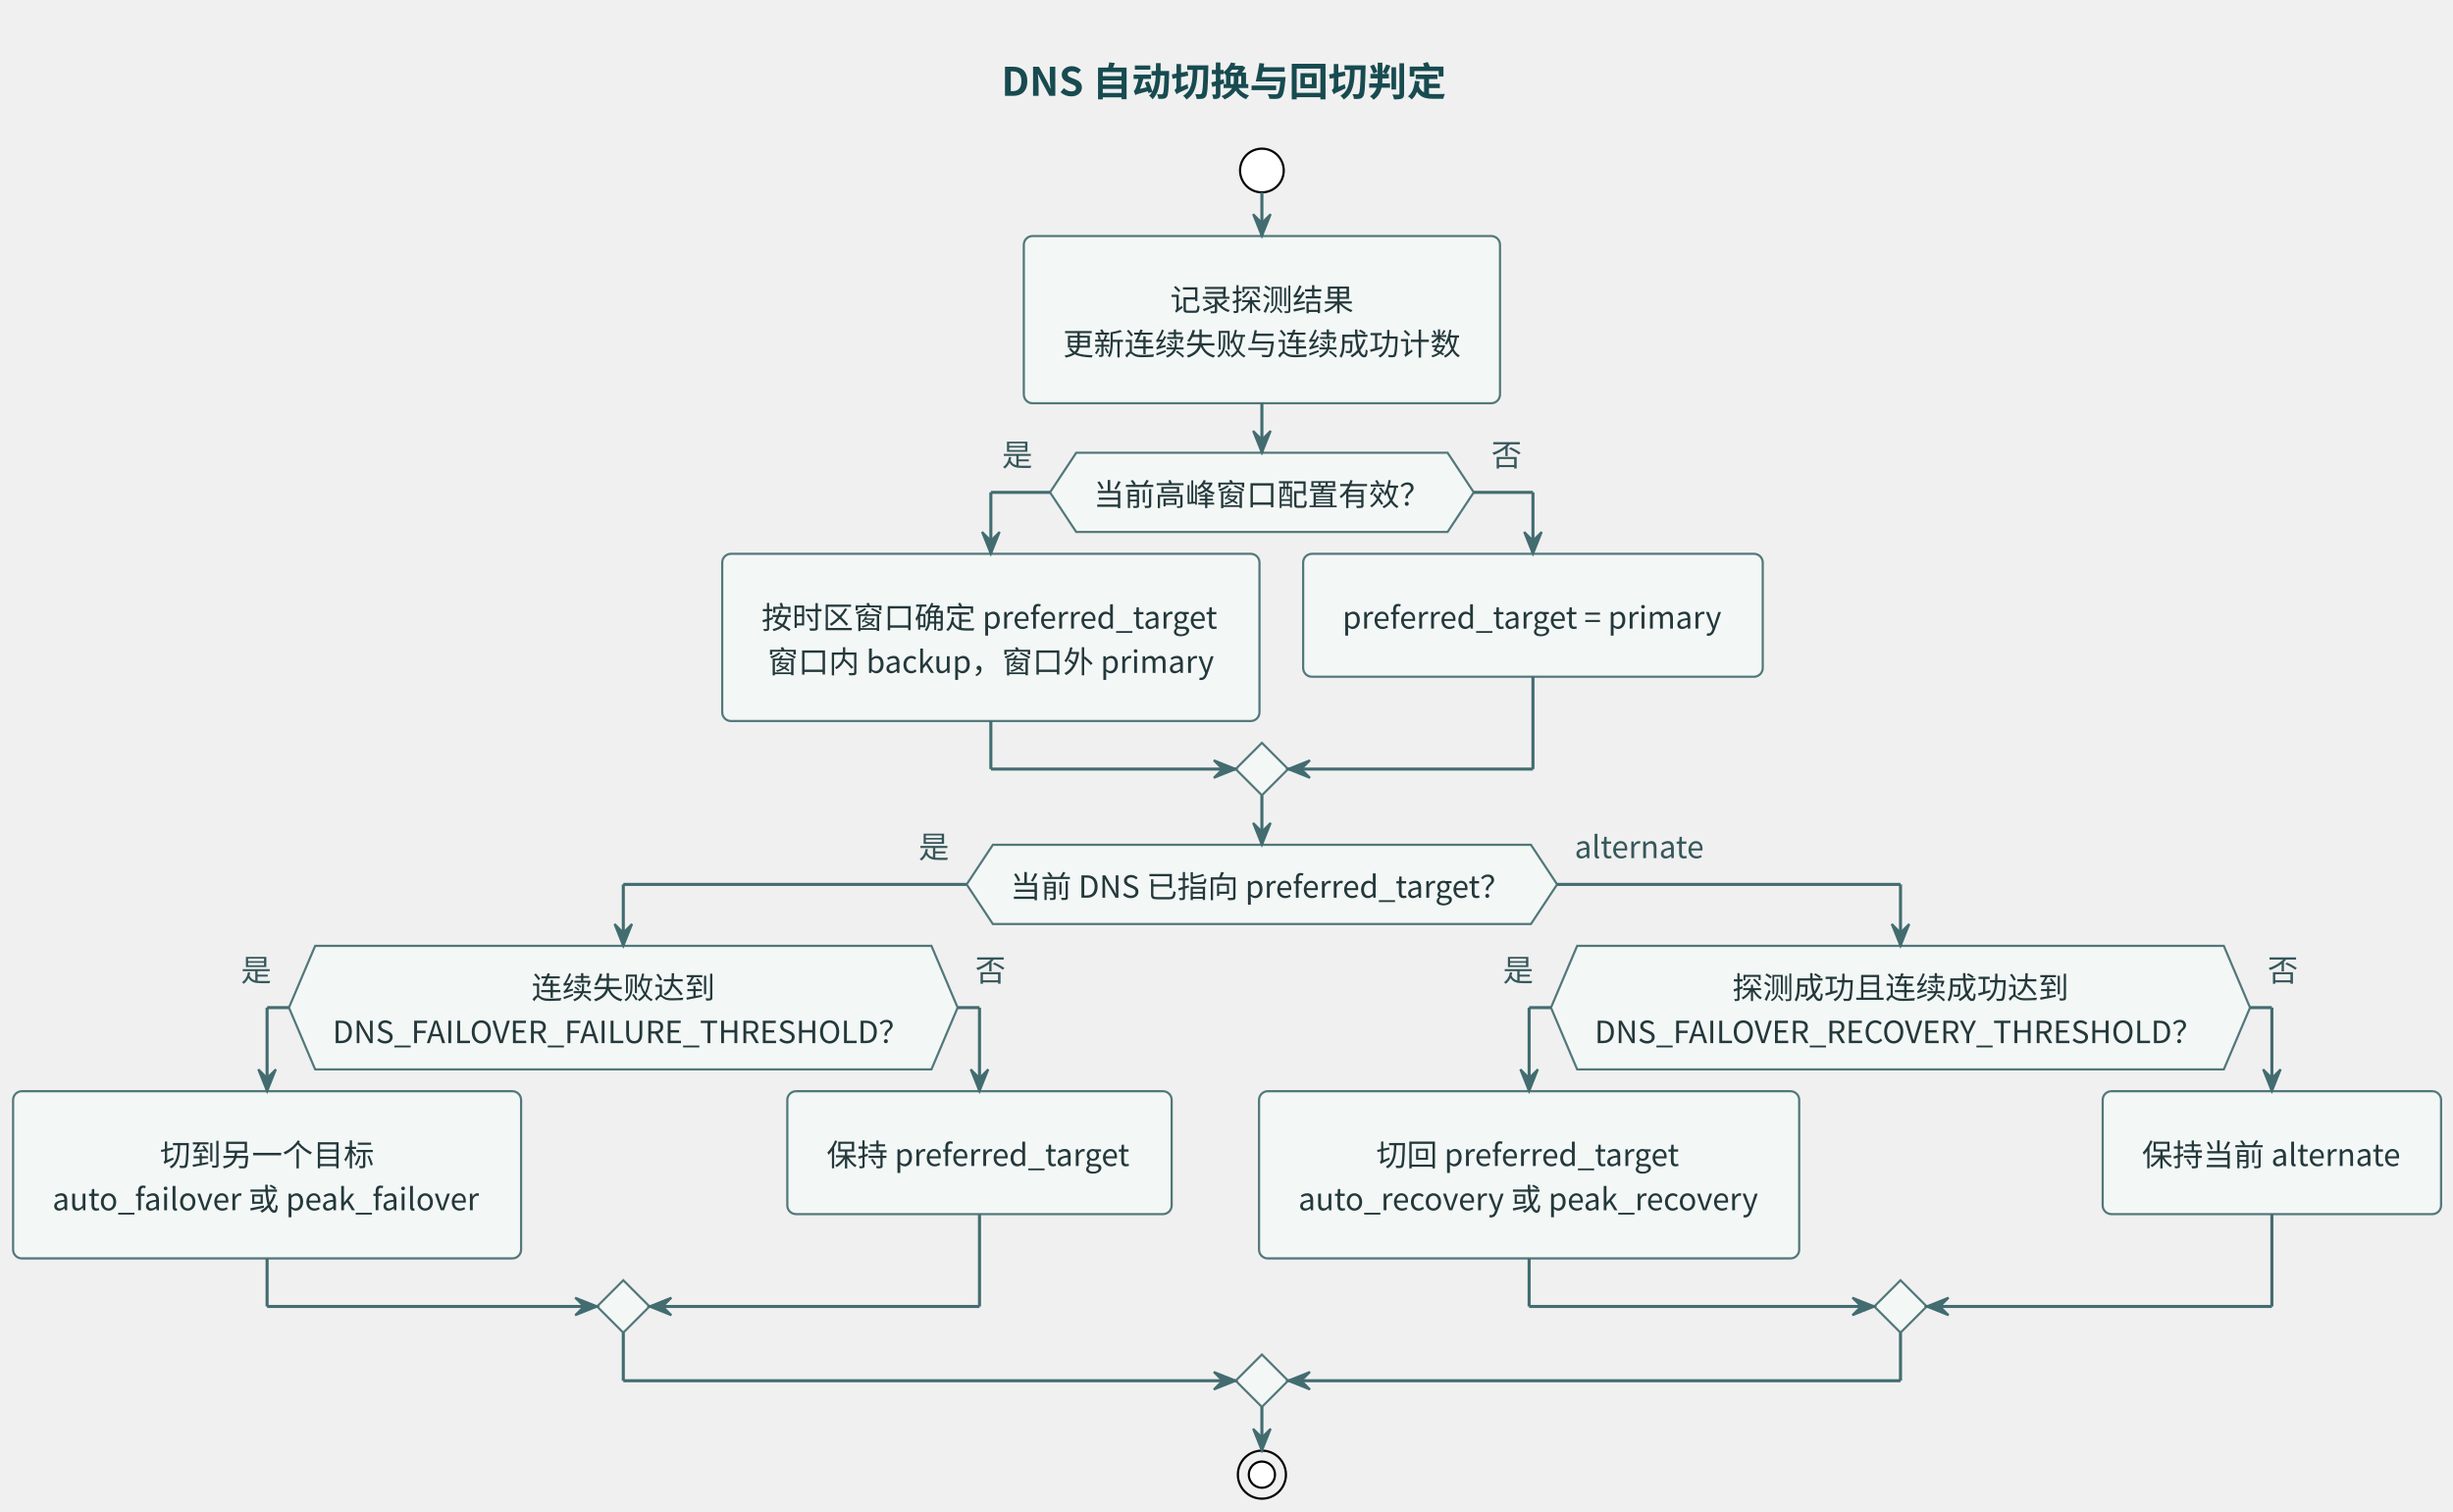
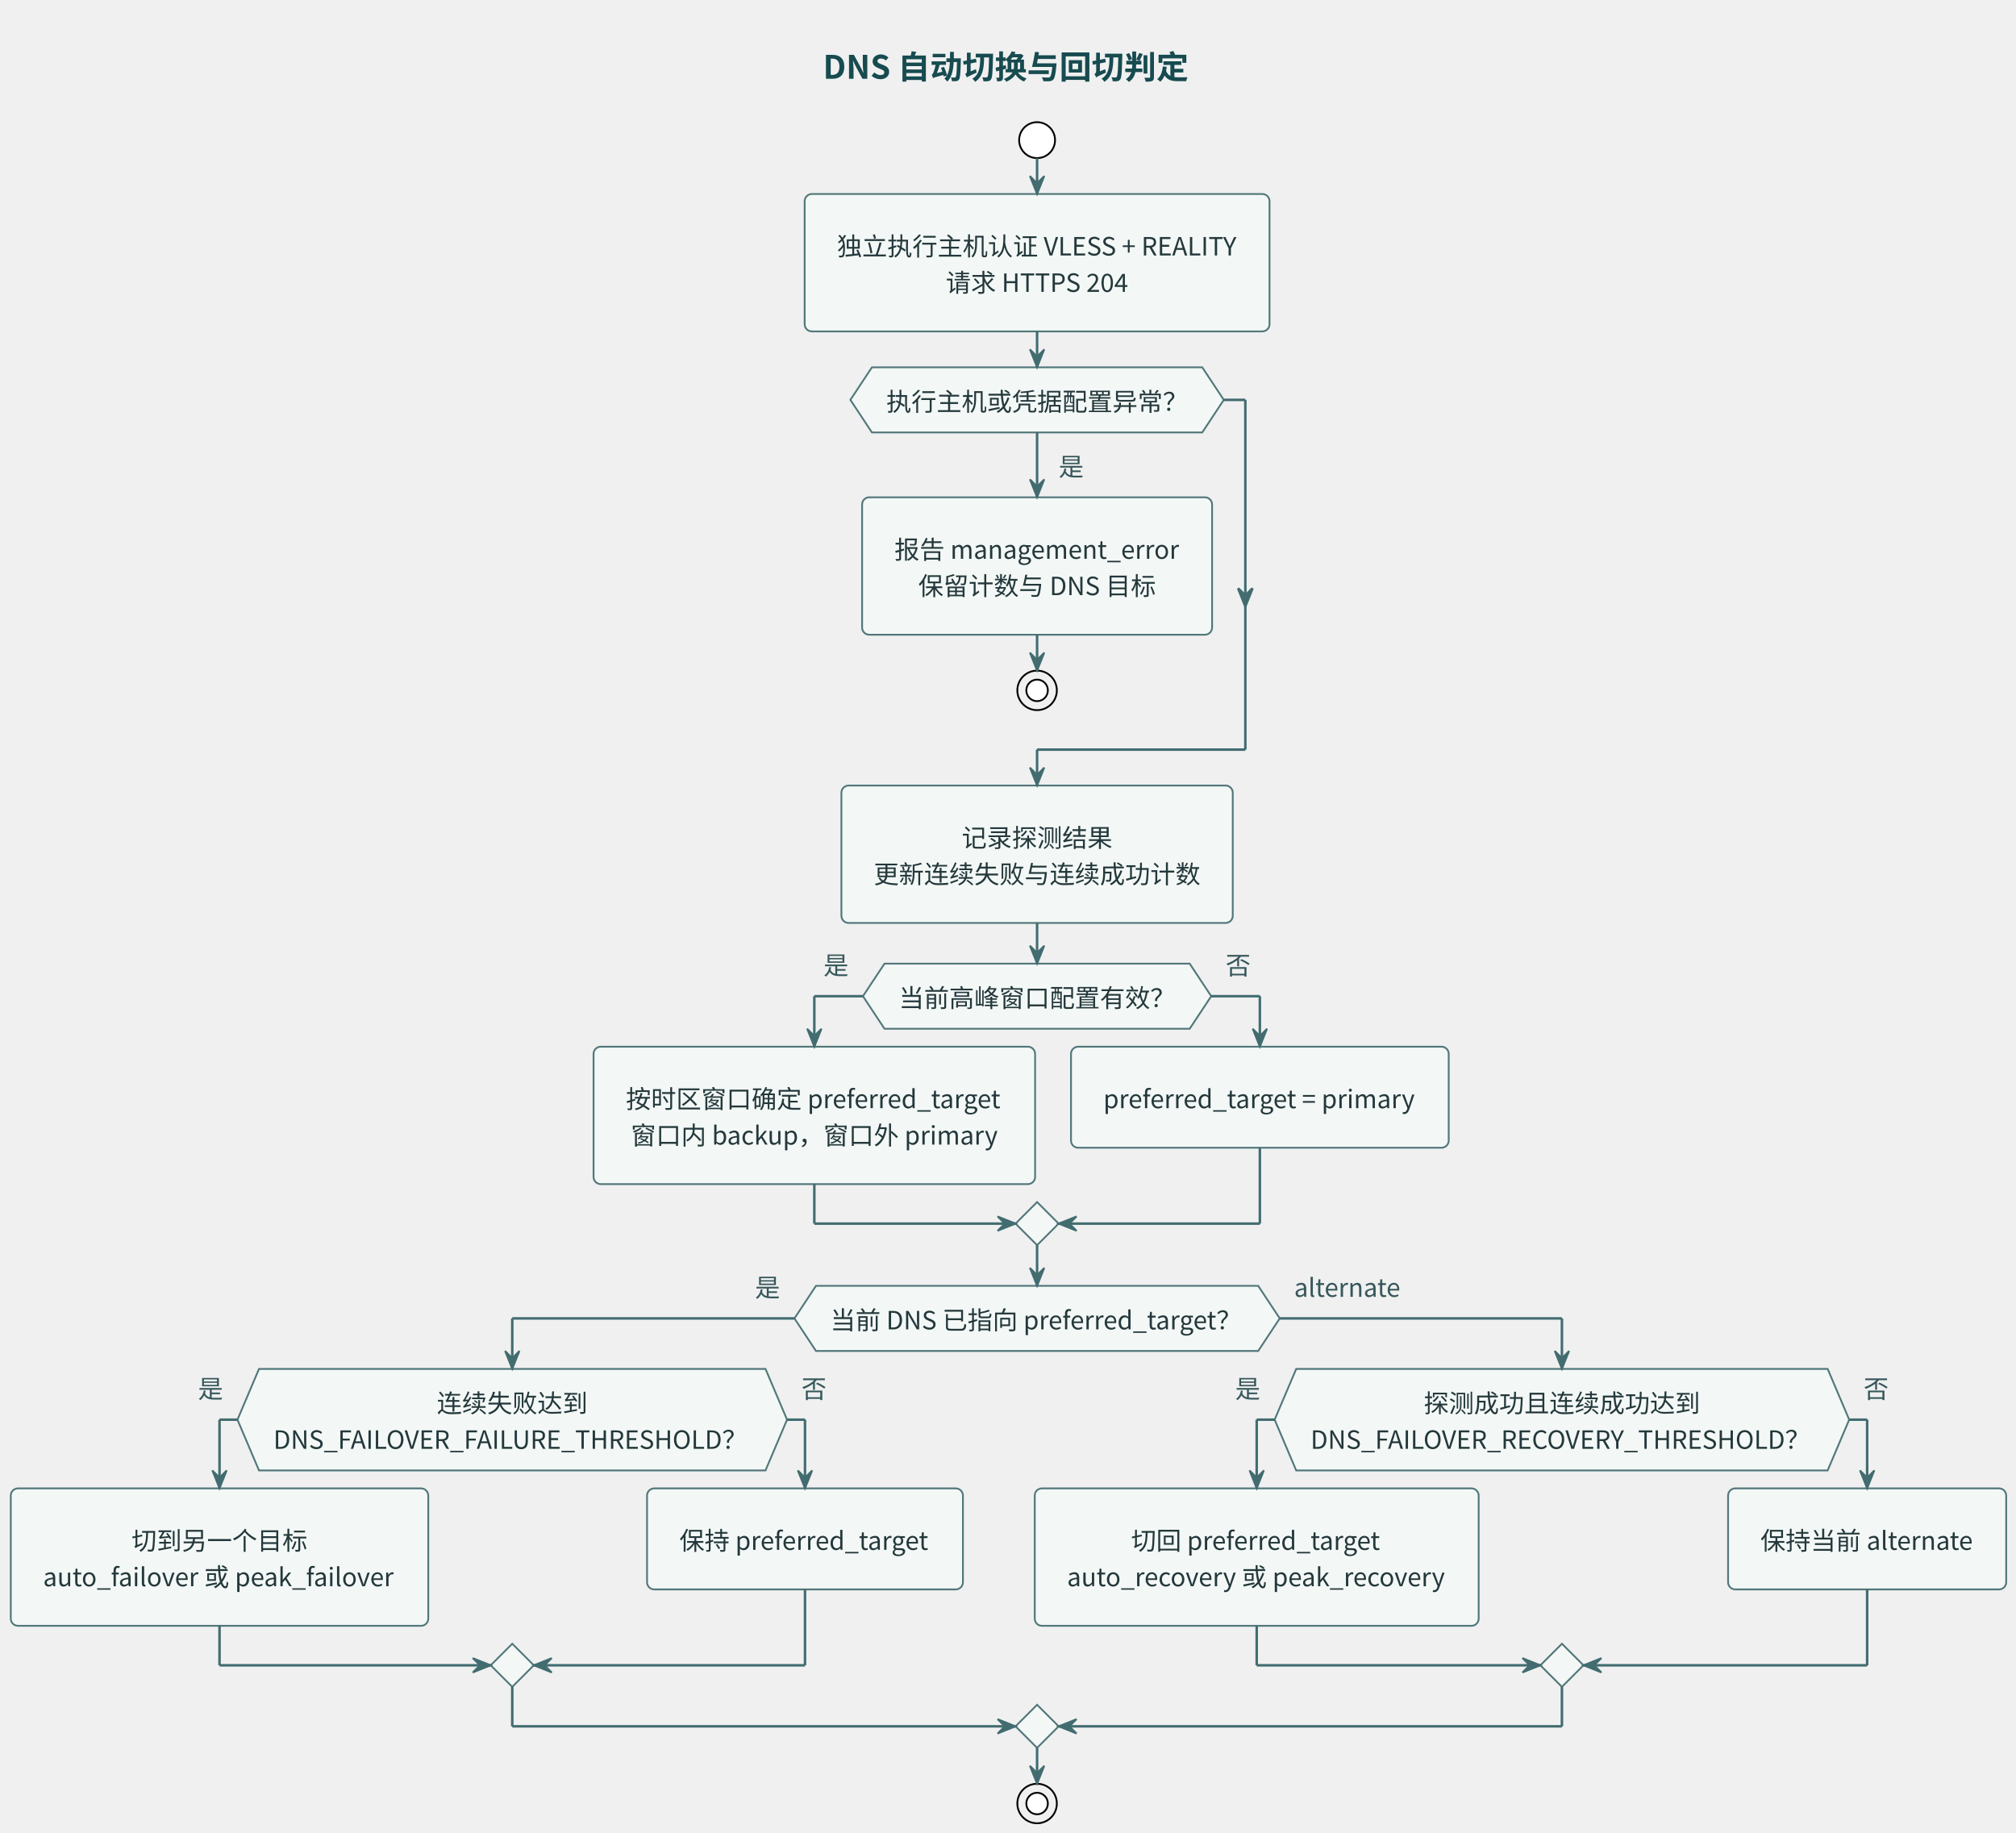
- <svg xmlns="http://www.w3.org/2000/svg" contentStyleType="text/css" data-diagram-type="ACTIVITY" height="692px" preserveAspectRatio="none" style="width:1123px;height:692px;background:#FFFFFF;" version="1.1" viewBox="0 0 1123 692" width="1123px" zoomAndPan="magnify">
+ <svg xmlns="http://www.w3.org/2000/svg" contentStyleType="text/css" data-diagram-type="ACTIVITY" height="1021px" preserveAspectRatio="none" style="width:1123px;height:1021px;background:#FFFFFF;" version="1.1" viewBox="0 0 1123 1021" width="1123px" zoomAndPan="magnify">
  <defs />
  <g>
    <g class="title" data-source-line="2">
      <text fill="#174B50" font-family="Noto Sans CJK SC" font-size="18" font-weight="bold" lengthAdjust="spacing" textLength="203.651" x="458.444" y="43.88">DNS 自动切换与回切判定</text>
    </g>
    <ellipse cx="577.705" cy="78.064" fill="#FFFFFF" rx="10" ry="10" style="stroke:#000000;stroke-width:1;" />
-     <rect fill="#F3F8F6" height="76.544" rx="4" ry="4" style="stroke:#52777A;stroke-width:1;" width="217.999" x="468.706" y="108.064" />
-     <text fill="#24383B" font-family="Noto Sans CJK SC" font-size="14" lengthAdjust="spacing" textLength="84" x="535.705" y="142.304">记录探测结果</text>
-     <text fill="#24383B" font-family="Noto Sans CJK SC" font-size="14" lengthAdjust="spacing" textLength="181.999" x="486.706" y="162.576">更新连续失败与连续成功计数</text>
-     <polygon fill="#F3F8F6" points="492.706,207.276,662.705,207.276,674.705,225.412,662.705,243.548,492.706,243.548,480.706,225.412,492.706,207.276" style="stroke:#52777A;stroke-width:1;" />
-     <text fill="#24383B" font-family="Noto Sans CJK SC" font-size="14" lengthAdjust="spacing" textLength="153.999" x="500.706" y="231.516">当前高峰窗口配置有效？</text>
-     <text fill="#36575B" font-family="Noto Sans CJK SC" font-size="14" lengthAdjust="spacing" textLength="14" x="458.706" y="213.38">是</text>
-     <text fill="#36575B" font-family="Noto Sans CJK SC" font-size="14" lengthAdjust="spacing" textLength="14" x="682.705" y="213.38">否</text>
-     <rect fill="#F3F8F6" height="76.544" rx="4" ry="4" style="stroke:#52777A;stroke-width:1;" width="245.957" x="330.638" y="253.548" />
-     <text fill="#24383B" font-family="Noto Sans CJK SC" font-size="14" lengthAdjust="spacing" textLength="209.957" x="348.638" y="287.787">按时区窗口确定 preferred_target</text>
-     <text fill="#24383B" font-family="Noto Sans CJK SC" font-size="14" lengthAdjust="spacing" textLength="204.385" x="351.424" y="308.059">窗口内 backup，窗口外 primary</text>
-     <rect fill="#F3F8F6" height="56.272" rx="4" ry="4" style="stroke:#52777A;stroke-width:1;" width="210.397" x="596.595" y="253.548" />
-     <text fill="#24383B" font-family="Noto Sans CJK SC" font-size="14" lengthAdjust="spacing" textLength="174.397" x="614.595" y="287.787">preferred_target = primary</text>
-     <polygon fill="#F3F8F6" points="577.705,340.091,589.705,352.091,577.705,364.091,565.705,352.091,577.705,340.091" style="stroke:#52777A;stroke-width:1;" />
-     <polygon fill="#F3F8F6" points="454.542,386.759,700.869,386.759,712.869,404.895,700.869,423.031,454.542,423.031,442.542,404.895,454.542,386.759" style="stroke:#52777A;stroke-width:1;" />
-     <text fill="#24383B" font-family="Noto Sans CJK SC" font-size="14" lengthAdjust="spacing" textLength="230.327" x="462.542" y="410.999">当前 DNS 已指向 preferred_target？</text>
-     <text fill="#36575B" font-family="Noto Sans CJK SC" font-size="14" lengthAdjust="spacing" textLength="14" x="420.542" y="392.863">是</text>
-     <text fill="#36575B" font-family="Noto Sans CJK SC" font-size="14" lengthAdjust="spacing" textLength="59.78" x="720.869" y="392.863">alternate</text>
-     <polygon fill="#F3F8F6" points="144.28,433.031,426.419,433.031,438.419,461.303,426.419,489.575,144.28,489.575,132.28,461.303,144.28,433.031" style="stroke:#52777A;stroke-width:1;" />
-     <text fill="#24383B" font-family="Noto Sans CJK SC" font-size="14" lengthAdjust="spacing" textLength="84" x="243.349" y="457.271">连续失败达到</text>
-     <text fill="#24383B" font-family="Noto Sans CJK SC" font-size="14" lengthAdjust="spacing" textLength="266.139" x="152.28" y="477.543">DNS_FAILOVER_FAILURE_THRESHOLD？</text>
-     <text fill="#36575B" font-family="Noto Sans CJK SC" font-size="14" lengthAdjust="spacing" textLength="14" x="110.28" y="449.271">是</text>
-     <text fill="#36575B" font-family="Noto Sans CJK SC" font-size="14" lengthAdjust="spacing" textLength="14" x="446.419" y="449.271">否</text>
-     <rect fill="#F3F8F6" height="76.544" rx="4" ry="4" style="stroke:#52777A;stroke-width:1;" width="232.559" x="6" y="499.575" />
-     <text fill="#24383B" font-family="Noto Sans CJK SC" font-size="14" lengthAdjust="spacing" textLength="98" x="73.28" y="533.815">切到另一个目标</text>
-     <text fill="#24383B" font-family="Noto Sans CJK SC" font-size="14" lengthAdjust="spacing" textLength="196.559" x="24" y="554.087">auto_failover 或 peak_failover</text>
-     <rect fill="#F3F8F6" height="56.272" rx="4" ry="4" style="stroke:#52777A;stroke-width:1;" width="175.957" x="360.44" y="499.575" />
-     <text fill="#24383B" font-family="Noto Sans CJK SC" font-size="14" lengthAdjust="spacing" textLength="139.957" x="378.44" y="533.815">保持 preferred_target</text>
-     <polygon fill="#F3F8F6" points="285.349,586.119,297.349,598.119,285.349,610.119,273.349,598.119,285.349,586.119" style="stroke:#52777A;stroke-width:1;" />
-     <polygon fill="#F3F8F6" points="722.041,433.031,1018.082,433.031,1030.082,461.303,1018.082,489.575,722.041,489.575,710.041,461.303,722.041,433.031" style="stroke:#52777A;stroke-width:1;" />
-     <text fill="#24383B" font-family="Noto Sans CJK SC" font-size="14" lengthAdjust="spacing" textLength="153.999" x="793.062" y="457.271">探测成功且连续成功达到</text>
-     <text fill="#24383B" font-family="Noto Sans CJK SC" font-size="14" lengthAdjust="spacing" textLength="280.041" x="730.041" y="477.543">DNS_FAILOVER_RECOVERY_THRESHOLD？</text>
-     <text fill="#36575B" font-family="Noto Sans CJK SC" font-size="14" lengthAdjust="spacing" textLength="14" x="688.041" y="449.271">是</text>
-     <text fill="#36575B" font-family="Noto Sans CJK SC" font-size="14" lengthAdjust="spacing" textLength="14" x="1038.082" y="449.271">否</text>
-     <rect fill="#F3F8F6" height="76.544" rx="4" ry="4" style="stroke:#52777A;stroke-width:1;" width="247.287" x="576.397" y="499.575" />
-     <text fill="#24383B" font-family="Noto Sans CJK SC" font-size="14" lengthAdjust="spacing" textLength="139.957" x="630.062" y="533.815">切回 preferred_target</text>
-     <text fill="#24383B" font-family="Noto Sans CJK SC" font-size="14" lengthAdjust="spacing" textLength="211.287" x="594.397" y="554.087">auto_recovery 或 peak_recovery</text>
-     <rect fill="#F3F8F6" height="56.272" rx="4" ry="4" style="stroke:#52777A;stroke-width:1;" width="154.916" x="962.624" y="499.575" />
-     <text fill="#24383B" font-family="Noto Sans CJK SC" font-size="14" lengthAdjust="spacing" textLength="118.915" x="980.624" y="533.815">保持当前 alternate</text>
-     <polygon fill="#F3F8F6" points="870.061,586.119,882.061,598.119,870.061,610.119,858.061,598.119,870.061,586.119" style="stroke:#52777A;stroke-width:1;" />
-     <polygon fill="#F3F8F6" points="577.705,620.119,589.705,632.119,577.705,644.119,565.705,632.119,577.705,620.119" style="stroke:#52777A;stroke-width:1;" />
-     <ellipse cx="577.705" cy="675.119" fill="none" rx="11" ry="11" style="stroke:#000000;stroke-width:1;" />
-     <ellipse cx="577.705" cy="675.119" fill="#FFFFFF" rx="6" ry="6" style="stroke:#000000;stroke-width:1;" />
+     <rect fill="#F3F8F6" height="76.544" rx="4" ry="4" style="stroke:#52777A;stroke-width:1;" width="258.935" x="448.238" y="108.064" />
+     <text fill="#24383B" font-family="Noto Sans CJK SC" font-size="14" lengthAdjust="spacing" textLength="222.935" x="466.238" y="142.304">独立执行主机认证 VLESS + REALITY</text>
+     <text fill="#24383B" font-family="Noto Sans CJK SC" font-size="14" lengthAdjust="spacing" textLength="101.752" x="526.829" y="162.576">请求 HTTPS 204</text>
+     <rect fill="#F3F8F6" height="76.544" rx="4" ry="4" style="stroke:#52777A;stroke-width:1;" width="194.955" x="480.228" y="277.015" />
+     <text fill="#24383B" font-family="Noto Sans CJK SC" font-size="14" lengthAdjust="spacing" textLength="158.955" x="498.228" y="311.255">报告 management_error</text>
+     <text fill="#24383B" font-family="Noto Sans CJK SC" font-size="14" lengthAdjust="spacing" textLength="132.369" x="511.521" y="331.527">保留计数与 DNS 目标</text>
+     <ellipse cx="577.705" cy="384.559" fill="none" rx="11" ry="11" style="stroke:#000000;stroke-width:1;" />
+     <ellipse cx="577.705" cy="384.559" fill="#FFFFFF" rx="6" ry="6" style="stroke:#000000;stroke-width:1;" />
+     <polygon fill="#F3F8F6" points="485.706,204.608,669.705,204.608,681.705,222.744,669.705,240.88,485.706,240.88,473.706,222.744,485.706,204.608" style="stroke:#52777A;stroke-width:1;" />
+     <text fill="#36575B" font-family="Noto Sans CJK SC" font-size="14" lengthAdjust="spacing" textLength="14" x="589.705" y="265.12">是</text>
+     <text fill="#24383B" font-family="Noto Sans CJK SC" font-size="14" lengthAdjust="spacing" textLength="167.999" x="493.706" y="228.848">执行主机或凭据配置异常？</text>
+     <rect fill="#F3F8F6" height="76.544" rx="4" ry="4" style="stroke:#52777A;stroke-width:1;" width="217.999" x="468.706" y="437.559" />
+     <text fill="#24383B" font-family="Noto Sans CJK SC" font-size="14" lengthAdjust="spacing" textLength="84" x="535.705" y="471.799">记录探测结果</text>
+     <text fill="#24383B" font-family="Noto Sans CJK SC" font-size="14" lengthAdjust="spacing" textLength="181.999" x="486.706" y="492.071">更新连续失败与连续成功计数</text>
+     <polygon fill="#F3F8F6" points="492.706,536.771,662.705,536.771,674.705,554.907,662.705,573.043,492.706,573.043,480.706,554.907,492.706,536.771" style="stroke:#52777A;stroke-width:1;" />
+     <text fill="#24383B" font-family="Noto Sans CJK SC" font-size="14" lengthAdjust="spacing" textLength="153.999" x="500.706" y="561.011">当前高峰窗口配置有效？</text>
+     <text fill="#36575B" font-family="Noto Sans CJK SC" font-size="14" lengthAdjust="spacing" textLength="14" x="458.706" y="542.875">是</text>
+     <text fill="#36575B" font-family="Noto Sans CJK SC" font-size="14" lengthAdjust="spacing" textLength="14" x="682.705" y="542.875">否</text>
+     <rect fill="#F3F8F6" height="76.544" rx="4" ry="4" style="stroke:#52777A;stroke-width:1;" width="245.957" x="330.638" y="583.043" />
+     <text fill="#24383B" font-family="Noto Sans CJK SC" font-size="14" lengthAdjust="spacing" textLength="209.957" x="348.638" y="617.283">按时区窗口确定 preferred_target</text>
+     <text fill="#24383B" font-family="Noto Sans CJK SC" font-size="14" lengthAdjust="spacing" textLength="204.385" x="351.424" y="637.555">窗口内 backup，窗口外 primary</text>
+     <rect fill="#F3F8F6" height="56.272" rx="4" ry="4" style="stroke:#52777A;stroke-width:1;" width="210.397" x="596.595" y="583.043" />
+     <text fill="#24383B" font-family="Noto Sans CJK SC" font-size="14" lengthAdjust="spacing" textLength="174.397" x="614.595" y="617.283">preferred_target = primary</text>
+     <polygon fill="#F3F8F6" points="577.705,669.587,589.705,681.587,577.705,693.587,565.705,681.587,577.705,669.587" style="stroke:#52777A;stroke-width:1;" />
+     <polygon fill="#F3F8F6" points="454.542,716.255,700.869,716.255,712.869,734.391,700.869,752.527,454.542,752.527,442.542,734.391,454.542,716.255" style="stroke:#52777A;stroke-width:1;" />
+     <text fill="#24383B" font-family="Noto Sans CJK SC" font-size="14" lengthAdjust="spacing" textLength="230.327" x="462.542" y="740.495">当前 DNS 已指向 preferred_target？</text>
+     <text fill="#36575B" font-family="Noto Sans CJK SC" font-size="14" lengthAdjust="spacing" textLength="14" x="420.542" y="722.359">是</text>
+     <text fill="#36575B" font-family="Noto Sans CJK SC" font-size="14" lengthAdjust="spacing" textLength="59.78" x="720.869" y="722.359">alternate</text>
+     <polygon fill="#F3F8F6" points="144.28,762.527,426.419,762.527,438.419,790.799,426.419,819.071,144.28,819.071,132.28,790.799,144.28,762.527" style="stroke:#52777A;stroke-width:1;" />
+     <text fill="#24383B" font-family="Noto Sans CJK SC" font-size="14" lengthAdjust="spacing" textLength="84" x="243.349" y="786.767">连续失败达到</text>
+     <text fill="#24383B" font-family="Noto Sans CJK SC" font-size="14" lengthAdjust="spacing" textLength="266.139" x="152.28" y="807.038">DNS_FAILOVER_FAILURE_THRESHOLD？</text>
+     <text fill="#36575B" font-family="Noto Sans CJK SC" font-size="14" lengthAdjust="spacing" textLength="14" x="110.28" y="778.767">是</text>
+     <text fill="#36575B" font-family="Noto Sans CJK SC" font-size="14" lengthAdjust="spacing" textLength="14" x="446.419" y="778.767">否</text>
+     <rect fill="#F3F8F6" height="76.544" rx="4" ry="4" style="stroke:#52777A;stroke-width:1;" width="232.559" x="6" y="829.071" />
+     <text fill="#24383B" font-family="Noto Sans CJK SC" font-size="14" lengthAdjust="spacing" textLength="98" x="73.28" y="863.31">切到另一个目标</text>
+     <text fill="#24383B" font-family="Noto Sans CJK SC" font-size="14" lengthAdjust="spacing" textLength="196.559" x="24" y="883.582">auto_failover 或 peak_failover</text>
+     <rect fill="#F3F8F6" height="56.272" rx="4" ry="4" style="stroke:#52777A;stroke-width:1;" width="175.957" x="360.44" y="829.071" />
+     <text fill="#24383B" font-family="Noto Sans CJK SC" font-size="14" lengthAdjust="spacing" textLength="139.957" x="378.44" y="863.31">保持 preferred_target</text>
+     <polygon fill="#F3F8F6" points="285.349,915.614,297.349,927.614,285.349,939.614,273.349,927.614,285.349,915.614" style="stroke:#52777A;stroke-width:1;" />
+     <polygon fill="#F3F8F6" points="722.041,762.527,1018.082,762.527,1030.082,790.799,1018.082,819.071,722.041,819.071,710.041,790.799,722.041,762.527" style="stroke:#52777A;stroke-width:1;" />
+     <text fill="#24383B" font-family="Noto Sans CJK SC" font-size="14" lengthAdjust="spacing" textLength="153.999" x="793.062" y="786.767">探测成功且连续成功达到</text>
+     <text fill="#24383B" font-family="Noto Sans CJK SC" font-size="14" lengthAdjust="spacing" textLength="280.041" x="730.041" y="807.038">DNS_FAILOVER_RECOVERY_THRESHOLD？</text>
+     <text fill="#36575B" font-family="Noto Sans CJK SC" font-size="14" lengthAdjust="spacing" textLength="14" x="688.041" y="778.767">是</text>
+     <text fill="#36575B" font-family="Noto Sans CJK SC" font-size="14" lengthAdjust="spacing" textLength="14" x="1038.082" y="778.767">否</text>
+     <rect fill="#F3F8F6" height="76.544" rx="4" ry="4" style="stroke:#52777A;stroke-width:1;" width="247.287" x="576.397" y="829.071" />
+     <text fill="#24383B" font-family="Noto Sans CJK SC" font-size="14" lengthAdjust="spacing" textLength="139.957" x="630.062" y="863.31">切回 preferred_target</text>
+     <text fill="#24383B" font-family="Noto Sans CJK SC" font-size="14" lengthAdjust="spacing" textLength="211.287" x="594.397" y="883.582">auto_recovery 或 peak_recovery</text>
+     <rect fill="#F3F8F6" height="56.272" rx="4" ry="4" style="stroke:#52777A;stroke-width:1;" width="154.916" x="962.624" y="829.071" />
+     <text fill="#24383B" font-family="Noto Sans CJK SC" font-size="14" lengthAdjust="spacing" textLength="118.915" x="980.624" y="863.31">保持当前 alternate</text>
+     <polygon fill="#F3F8F6" points="870.061,915.614,882.061,927.614,870.061,939.614,858.061,927.614,870.061,915.614" style="stroke:#52777A;stroke-width:1;" />
+     <polygon fill="#F3F8F6" points="577.705,949.614,589.705,961.614,577.705,973.614,565.705,961.614,577.705,949.614" style="stroke:#52777A;stroke-width:1;" />
+     <ellipse cx="577.705" cy="1004.614" fill="none" rx="11" ry="11" style="stroke:#000000;stroke-width:1;" />
+     <ellipse cx="577.705" cy="1004.614" fill="#FFFFFF" rx="6" ry="6" style="stroke:#000000;stroke-width:1;" />
    <line style="stroke:#426C70;stroke-width:1.4;" x1="577.705" x2="577.705" y1="88.064" y2="108.064" />
    <polygon fill="#426C70" points="573.705,98.064,577.705,108.064,581.705,98.064,577.705,102.064" style="stroke:#426C70;stroke-width:1;" />
-     <line style="stroke:#426C70;stroke-width:1.4;" x1="480.706" x2="453.617" y1="225.412" y2="225.412" />
-     <line style="stroke:#426C70;stroke-width:1.4;" x1="453.617" x2="453.617" y1="225.412" y2="253.548" />
-     <polygon fill="#426C70" points="449.617,243.548,453.617,253.548,457.617,243.548,453.617,247.548" style="stroke:#426C70;stroke-width:1;" />
-     <line style="stroke:#426C70;stroke-width:1.4;" x1="674.705" x2="701.794" y1="225.412" y2="225.412" />
-     <line style="stroke:#426C70;stroke-width:1.4;" x1="701.794" x2="701.794" y1="225.412" y2="253.548" />
-     <polygon fill="#426C70" points="697.794,243.548,701.794,253.548,705.794,243.548,701.794,247.548" style="stroke:#426C70;stroke-width:1;" />
-     <line style="stroke:#426C70;stroke-width:1.4;" x1="453.617" x2="453.617" y1="330.091" y2="352.091" />
-     <line style="stroke:#426C70;stroke-width:1.4;" x1="453.617" x2="565.705" y1="352.091" y2="352.091" />
-     <polygon fill="#426C70" points="555.705,348.091,565.705,352.091,555.705,356.091,559.705,352.091" style="stroke:#426C70;stroke-width:1;" />
-     <line style="stroke:#426C70;stroke-width:1.4;" x1="701.794" x2="701.794" y1="309.819" y2="352.091" />
-     <line style="stroke:#426C70;stroke-width:1.4;" x1="701.794" x2="589.705" y1="352.091" y2="352.091" />
-     <polygon fill="#426C70" points="599.705,348.091,589.705,352.091,599.705,356.091,595.705,352.091" style="stroke:#426C70;stroke-width:1;" />
-     <line style="stroke:#426C70;stroke-width:1.4;" x1="577.705" x2="577.705" y1="184.608" y2="207.276" />
-     <polygon fill="#426C70" points="573.705,197.276,577.705,207.276,581.705,197.276,577.705,201.276" style="stroke:#426C70;stroke-width:1;" />
-     <line style="stroke:#426C70;stroke-width:1.4;" x1="132.28" x2="122.28" y1="461.303" y2="461.303" />
-     <line style="stroke:#426C70;stroke-width:1.4;" x1="122.28" x2="122.28" y1="461.303" y2="499.575" />
-     <polygon fill="#426C70" points="118.28,489.575,122.28,499.575,126.28,489.575,122.28,493.575" style="stroke:#426C70;stroke-width:1;" />
-     <line style="stroke:#426C70;stroke-width:1.4;" x1="438.419" x2="448.419" y1="461.303" y2="461.303" />
-     <line style="stroke:#426C70;stroke-width:1.4;" x1="448.419" x2="448.419" y1="461.303" y2="499.575" />
-     <polygon fill="#426C70" points="444.419,489.575,448.419,499.575,452.419,489.575,448.419,493.575" style="stroke:#426C70;stroke-width:1;" />
-     <line style="stroke:#426C70;stroke-width:1.4;" x1="122.28" x2="122.28" y1="576.119" y2="598.119" />
-     <line style="stroke:#426C70;stroke-width:1.4;" x1="122.28" x2="273.349" y1="598.119" y2="598.119" />
-     <polygon fill="#426C70" points="263.349,594.119,273.349,598.119,263.349,602.119,267.349,598.119" style="stroke:#426C70;stroke-width:1;" />
-     <line style="stroke:#426C70;stroke-width:1.4;" x1="448.419" x2="448.419" y1="555.847" y2="598.119" />
-     <line style="stroke:#426C70;stroke-width:1.4;" x1="448.419" x2="297.349" y1="598.119" y2="598.119" />
-     <polygon fill="#426C70" points="307.349,594.119,297.349,598.119,307.349,602.119,303.349,598.119" style="stroke:#426C70;stroke-width:1;" />
-     <line style="stroke:#426C70;stroke-width:1.4;" x1="710.041" x2="700.041" y1="461.303" y2="461.303" />
-     <line style="stroke:#426C70;stroke-width:1.4;" x1="700.041" x2="700.041" y1="461.303" y2="499.575" />
-     <polygon fill="#426C70" points="696.041,489.575,700.041,499.575,704.041,489.575,700.041,493.575" style="stroke:#426C70;stroke-width:1;" />
-     <line style="stroke:#426C70;stroke-width:1.4;" x1="1030.082" x2="1040.082" y1="461.303" y2="461.303" />
-     <line style="stroke:#426C70;stroke-width:1.4;" x1="1040.082" x2="1040.082" y1="461.303" y2="499.575" />
-     <polygon fill="#426C70" points="1036.082,489.575,1040.082,499.575,1044.082,489.575,1040.082,493.575" style="stroke:#426C70;stroke-width:1;" />
-     <line style="stroke:#426C70;stroke-width:1.4;" x1="700.041" x2="700.041" y1="576.119" y2="598.119" />
-     <line style="stroke:#426C70;stroke-width:1.4;" x1="700.041" x2="858.061" y1="598.119" y2="598.119" />
-     <polygon fill="#426C70" points="848.061,594.119,858.061,598.119,848.061,602.119,852.061,598.119" style="stroke:#426C70;stroke-width:1;" />
-     <line style="stroke:#426C70;stroke-width:1.4;" x1="1040.082" x2="1040.082" y1="555.847" y2="598.119" />
-     <line style="stroke:#426C70;stroke-width:1.4;" x1="1040.082" x2="882.061" y1="598.119" y2="598.119" />
-     <polygon fill="#426C70" points="892.061,594.119,882.061,598.119,892.061,602.119,888.061,598.119" style="stroke:#426C70;stroke-width:1;" />
-     <line style="stroke:#426C70;stroke-width:1.4;" x1="442.542" x2="285.349" y1="404.895" y2="404.895" />
-     <line style="stroke:#426C70;stroke-width:1.4;" x1="285.349" x2="285.349" y1="404.895" y2="433.031" />
-     <polygon fill="#426C70" points="281.349,423.031,285.349,433.031,289.349,423.031,285.349,427.031" style="stroke:#426C70;stroke-width:1;" />
-     <line style="stroke:#426C70;stroke-width:1.4;" x1="712.869" x2="870.061" y1="404.895" y2="404.895" />
-     <line style="stroke:#426C70;stroke-width:1.4;" x1="870.061" x2="870.061" y1="404.895" y2="433.031" />
-     <polygon fill="#426C70" points="866.061,423.031,870.061,433.031,874.061,423.031,870.061,427.031" style="stroke:#426C70;stroke-width:1;" />
-     <line style="stroke:#426C70;stroke-width:1.4;" x1="285.349" x2="285.349" y1="610.119" y2="632.119" />
-     <line style="stroke:#426C70;stroke-width:1.4;" x1="285.349" x2="565.705" y1="632.119" y2="632.119" />
-     <polygon fill="#426C70" points="555.705,628.119,565.705,632.119,555.705,636.119,559.705,632.119" style="stroke:#426C70;stroke-width:1;" />
-     <line style="stroke:#426C70;stroke-width:1.4;" x1="870.061" x2="870.061" y1="610.119" y2="632.119" />
-     <line style="stroke:#426C70;stroke-width:1.4;" x1="870.061" x2="589.705" y1="632.119" y2="632.119" />
-     <polygon fill="#426C70" points="599.705,628.119,589.705,632.119,599.705,636.119,595.705,632.119" style="stroke:#426C70;stroke-width:1;" />
-     <line style="stroke:#426C70;stroke-width:1.4;" x1="577.705" x2="577.705" y1="364.091" y2="386.759" />
-     <polygon fill="#426C70" points="573.705,376.759,577.705,386.759,581.705,376.759,577.705,380.759" style="stroke:#426C70;stroke-width:1;" />
-     <line style="stroke:#426C70;stroke-width:1.4;" x1="577.705" x2="577.705" y1="644.119" y2="664.119" />
-     <polygon fill="#426C70" points="573.705,654.119,577.705,664.119,581.705,654.119,577.705,658.119" style="stroke:#426C70;stroke-width:1;" />
+     <line style="stroke:#426C70;stroke-width:1.4;" x1="577.705" x2="577.705" y1="353.559" y2="373.559" />
+     <polygon fill="#426C70" points="573.705,363.559,577.705,373.559,581.705,363.559,577.705,367.559" style="stroke:#426C70;stroke-width:1;" />
+     <line style="stroke:#426C70;stroke-width:1.4;" x1="577.705" x2="577.705" y1="240.88" y2="277.015" />
+     <polygon fill="#426C70" points="573.705,267.015,577.705,277.015,581.705,267.015,577.705,271.015" style="stroke:#426C70;stroke-width:1;" />
+     <line style="stroke:#426C70;stroke-width:1.4;" x1="681.705" x2="693.705" y1="222.744" y2="222.744" />
+     <polygon fill="#426C70" points="689.705,327.719,693.705,337.719,697.705,327.719,693.705,331.719" style="stroke:#426C70;stroke-width:1.4;" />
+     <line style="stroke:#426C70;stroke-width:1.4;" x1="693.705" x2="693.705" y1="222.744" y2="417.559" />
+     <line style="stroke:#426C70;stroke-width:1.4;" x1="693.705" x2="577.705" y1="417.559" y2="417.559" />
+     <line style="stroke:#426C70;stroke-width:1.4;" x1="577.705" x2="577.705" y1="417.559" y2="437.559" />
+     <polygon fill="#426C70" points="573.705,427.559,577.705,437.559,581.705,427.559,577.705,431.559" style="stroke:#426C70;stroke-width:1;" />
+     <line style="stroke:#426C70;stroke-width:1.4;" x1="577.705" x2="577.705" y1="184.608" y2="204.608" />
+     <polygon fill="#426C70" points="573.705,194.608,577.705,204.608,581.705,194.608,577.705,198.608" style="stroke:#426C70;stroke-width:1;" />
+     <line style="stroke:#426C70;stroke-width:1.4;" x1="480.706" x2="453.617" y1="554.907" y2="554.907" />
+     <line style="stroke:#426C70;stroke-width:1.4;" x1="453.617" x2="453.617" y1="554.907" y2="583.043" />
+     <polygon fill="#426C70" points="449.617,573.043,453.617,583.043,457.617,573.043,453.617,577.043" style="stroke:#426C70;stroke-width:1;" />
+     <line style="stroke:#426C70;stroke-width:1.4;" x1="674.705" x2="701.794" y1="554.907" y2="554.907" />
+     <line style="stroke:#426C70;stroke-width:1.4;" x1="701.794" x2="701.794" y1="554.907" y2="583.043" />
+     <polygon fill="#426C70" points="697.794,573.043,701.794,583.043,705.794,573.043,701.794,577.043" style="stroke:#426C70;stroke-width:1;" />
+     <line style="stroke:#426C70;stroke-width:1.4;" x1="453.617" x2="453.617" y1="659.587" y2="681.587" />
+     <line style="stroke:#426C70;stroke-width:1.4;" x1="453.617" x2="565.705" y1="681.587" y2="681.587" />
+     <polygon fill="#426C70" points="555.705,677.587,565.705,681.587,555.705,685.587,559.705,681.587" style="stroke:#426C70;stroke-width:1;" />
+     <line style="stroke:#426C70;stroke-width:1.4;" x1="701.794" x2="701.794" y1="639.315" y2="681.587" />
+     <line style="stroke:#426C70;stroke-width:1.4;" x1="701.794" x2="589.705" y1="681.587" y2="681.587" />
+     <polygon fill="#426C70" points="599.705,677.587,589.705,681.587,599.705,685.587,595.705,681.587" style="stroke:#426C70;stroke-width:1;" />
+     <line style="stroke:#426C70;stroke-width:1.4;" x1="577.705" x2="577.705" y1="514.103" y2="536.771" />
+     <polygon fill="#426C70" points="573.705,526.771,577.705,536.771,581.705,526.771,577.705,530.771" style="stroke:#426C70;stroke-width:1;" />
+     <line style="stroke:#426C70;stroke-width:1.4;" x1="132.28" x2="122.28" y1="790.799" y2="790.799" />
+     <line style="stroke:#426C70;stroke-width:1.4;" x1="122.28" x2="122.28" y1="790.799" y2="829.071" />
+     <polygon fill="#426C70" points="118.28,819.071,122.28,829.071,126.28,819.071,122.28,823.071" style="stroke:#426C70;stroke-width:1;" />
+     <line style="stroke:#426C70;stroke-width:1.4;" x1="438.419" x2="448.419" y1="790.799" y2="790.799" />
+     <line style="stroke:#426C70;stroke-width:1.4;" x1="448.419" x2="448.419" y1="790.799" y2="829.071" />
+     <polygon fill="#426C70" points="444.419,819.071,448.419,829.071,452.419,819.071,448.419,823.071" style="stroke:#426C70;stroke-width:1;" />
+     <line style="stroke:#426C70;stroke-width:1.4;" x1="122.28" x2="122.28" y1="905.614" y2="927.614" />
+     <line style="stroke:#426C70;stroke-width:1.4;" x1="122.28" x2="273.349" y1="927.614" y2="927.614" />
+     <polygon fill="#426C70" points="263.349,923.614,273.349,927.614,263.349,931.614,267.349,927.614" style="stroke:#426C70;stroke-width:1;" />
+     <line style="stroke:#426C70;stroke-width:1.4;" x1="448.419" x2="448.419" y1="885.342" y2="927.614" />
+     <line style="stroke:#426C70;stroke-width:1.4;" x1="448.419" x2="297.349" y1="927.614" y2="927.614" />
+     <polygon fill="#426C70" points="307.349,923.614,297.349,927.614,307.349,931.614,303.349,927.614" style="stroke:#426C70;stroke-width:1;" />
+     <line style="stroke:#426C70;stroke-width:1.4;" x1="710.041" x2="700.041" y1="790.799" y2="790.799" />
+     <line style="stroke:#426C70;stroke-width:1.4;" x1="700.041" x2="700.041" y1="790.799" y2="829.071" />
+     <polygon fill="#426C70" points="696.041,819.071,700.041,829.071,704.041,819.071,700.041,823.071" style="stroke:#426C70;stroke-width:1;" />
+     <line style="stroke:#426C70;stroke-width:1.4;" x1="1030.082" x2="1040.082" y1="790.799" y2="790.799" />
+     <line style="stroke:#426C70;stroke-width:1.4;" x1="1040.082" x2="1040.082" y1="790.799" y2="829.071" />
+     <polygon fill="#426C70" points="1036.082,819.071,1040.082,829.071,1044.082,819.071,1040.082,823.071" style="stroke:#426C70;stroke-width:1;" />
+     <line style="stroke:#426C70;stroke-width:1.4;" x1="700.041" x2="700.041" y1="905.614" y2="927.614" />
+     <line style="stroke:#426C70;stroke-width:1.4;" x1="700.041" x2="858.061" y1="927.614" y2="927.614" />
+     <polygon fill="#426C70" points="848.061,923.614,858.061,927.614,848.061,931.614,852.061,927.614" style="stroke:#426C70;stroke-width:1;" />
+     <line style="stroke:#426C70;stroke-width:1.4;" x1="1040.082" x2="1040.082" y1="885.342" y2="927.614" />
+     <line style="stroke:#426C70;stroke-width:1.4;" x1="1040.082" x2="882.061" y1="927.614" y2="927.614" />
+     <polygon fill="#426C70" points="892.061,923.614,882.061,927.614,892.061,931.614,888.061,927.614" style="stroke:#426C70;stroke-width:1;" />
+     <line style="stroke:#426C70;stroke-width:1.4;" x1="442.542" x2="285.349" y1="734.391" y2="734.391" />
+     <line style="stroke:#426C70;stroke-width:1.4;" x1="285.349" x2="285.349" y1="734.391" y2="762.527" />
+     <polygon fill="#426C70" points="281.349,752.527,285.349,762.527,289.349,752.527,285.349,756.527" style="stroke:#426C70;stroke-width:1;" />
+     <line style="stroke:#426C70;stroke-width:1.4;" x1="712.869" x2="870.061" y1="734.391" y2="734.391" />
+     <line style="stroke:#426C70;stroke-width:1.4;" x1="870.061" x2="870.061" y1="734.391" y2="762.527" />
+     <polygon fill="#426C70" points="866.061,752.527,870.061,762.527,874.061,752.527,870.061,756.527" style="stroke:#426C70;stroke-width:1;" />
+     <line style="stroke:#426C70;stroke-width:1.4;" x1="285.349" x2="285.349" y1="939.614" y2="961.614" />
+     <line style="stroke:#426C70;stroke-width:1.4;" x1="285.349" x2="565.705" y1="961.614" y2="961.614" />
+     <polygon fill="#426C70" points="555.705,957.614,565.705,961.614,555.705,965.614,559.705,961.614" style="stroke:#426C70;stroke-width:1;" />
+     <line style="stroke:#426C70;stroke-width:1.4;" x1="870.061" x2="870.061" y1="939.614" y2="961.614" />
+     <line style="stroke:#426C70;stroke-width:1.4;" x1="870.061" x2="589.705" y1="961.614" y2="961.614" />
+     <polygon fill="#426C70" points="599.705,957.614,589.705,961.614,599.705,965.614,595.705,961.614" style="stroke:#426C70;stroke-width:1;" />
+     <line style="stroke:#426C70;stroke-width:1.4;" x1="577.705" x2="577.705" y1="693.587" y2="716.255" />
+     <polygon fill="#426C70" points="573.705,706.255,577.705,716.255,581.705,706.255,577.705,710.255" style="stroke:#426C70;stroke-width:1;" />
+     <line style="stroke:#426C70;stroke-width:1.4;" x1="577.705" x2="577.705" y1="973.614" y2="993.614" />
+     <polygon fill="#426C70" points="573.705,983.614,577.705,993.614,581.705,983.614,577.705,987.614" style="stroke:#426C70;stroke-width:1;" />
  </g>
</svg>
